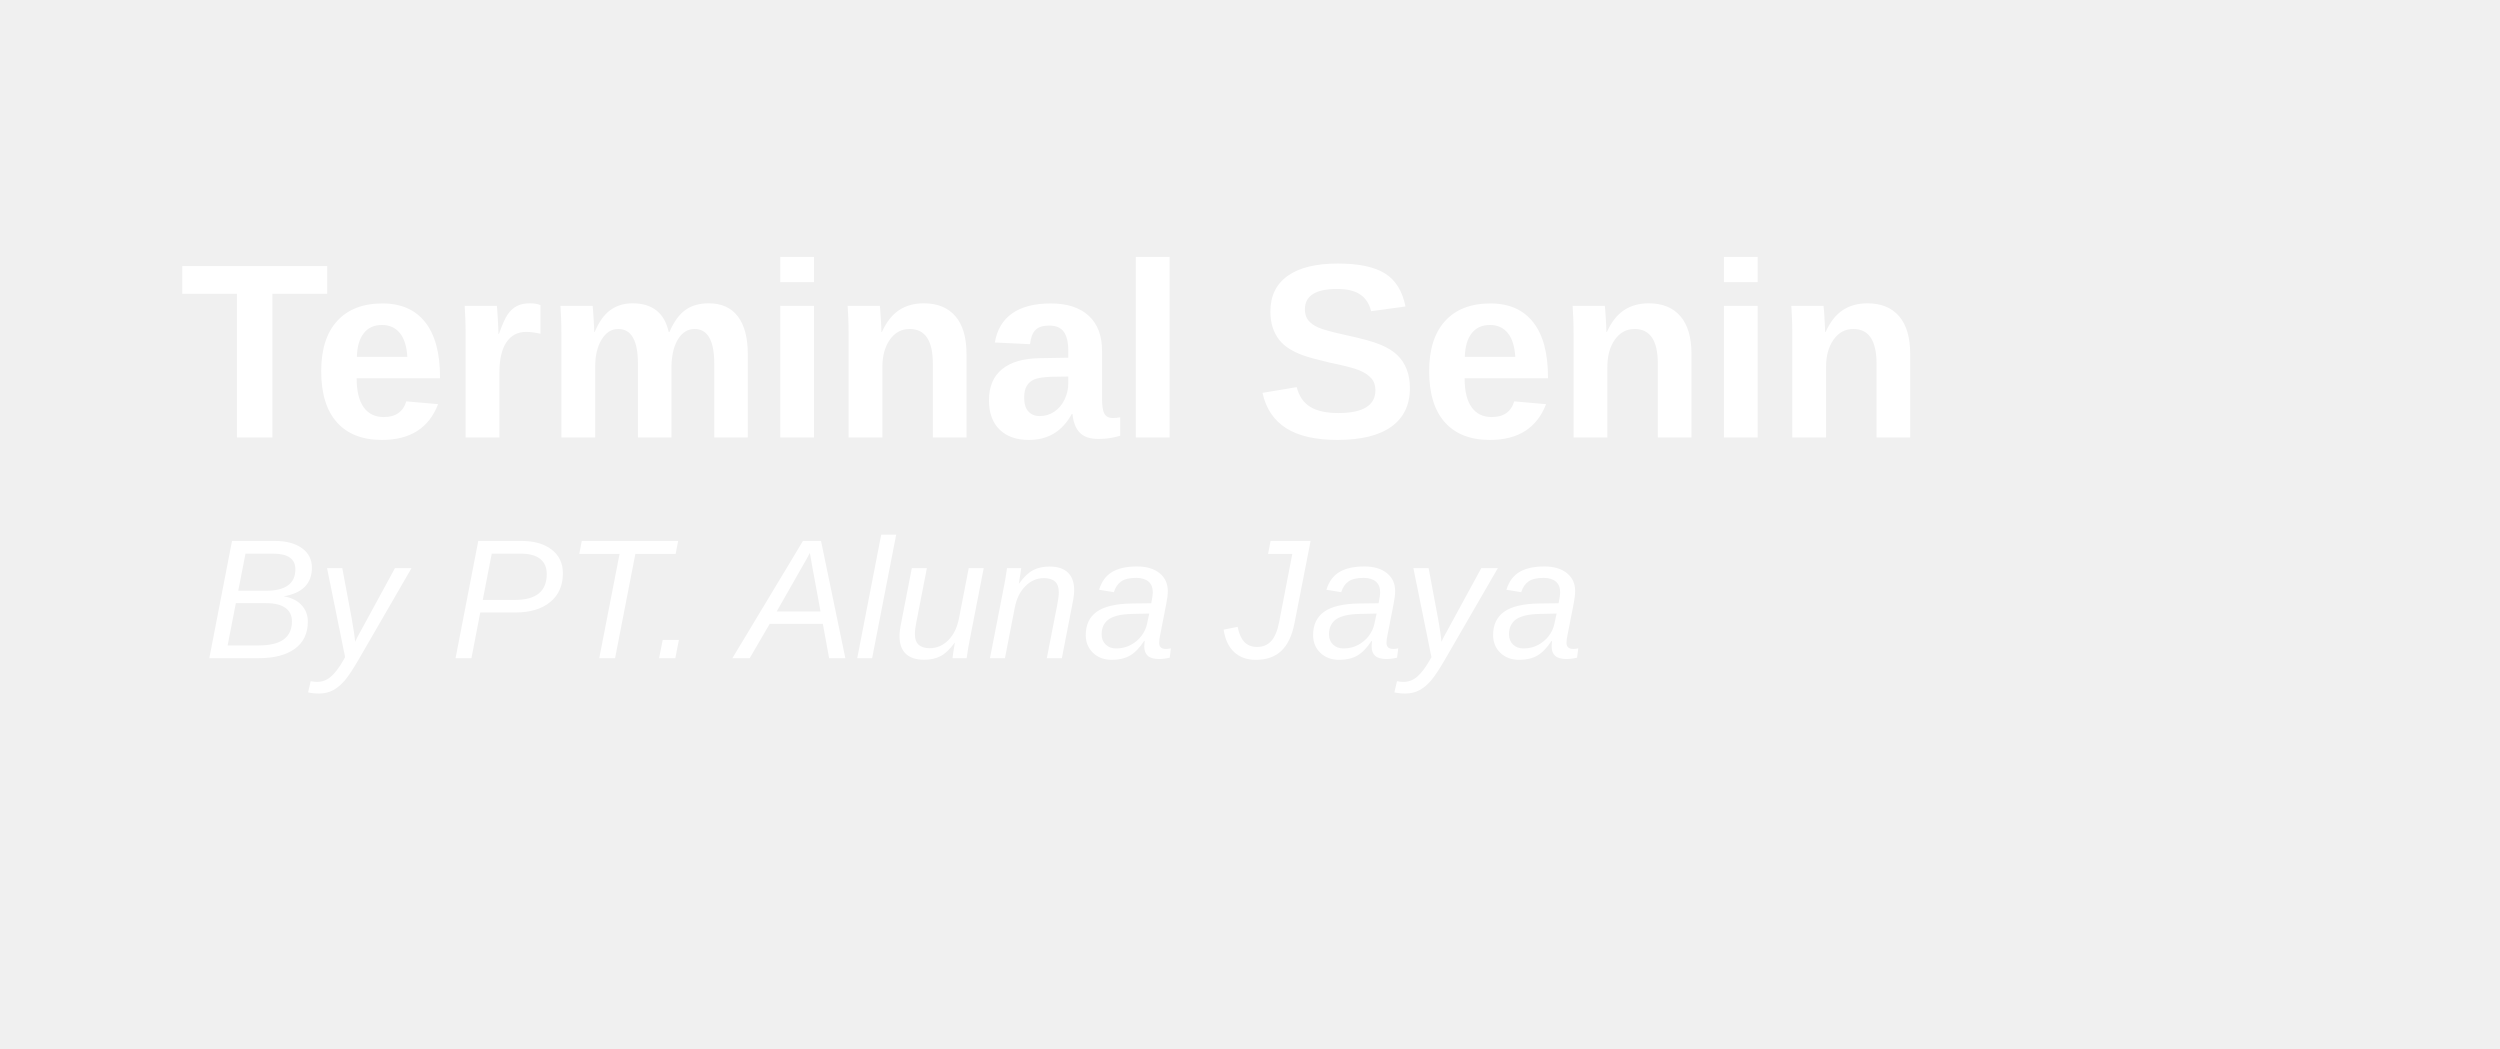
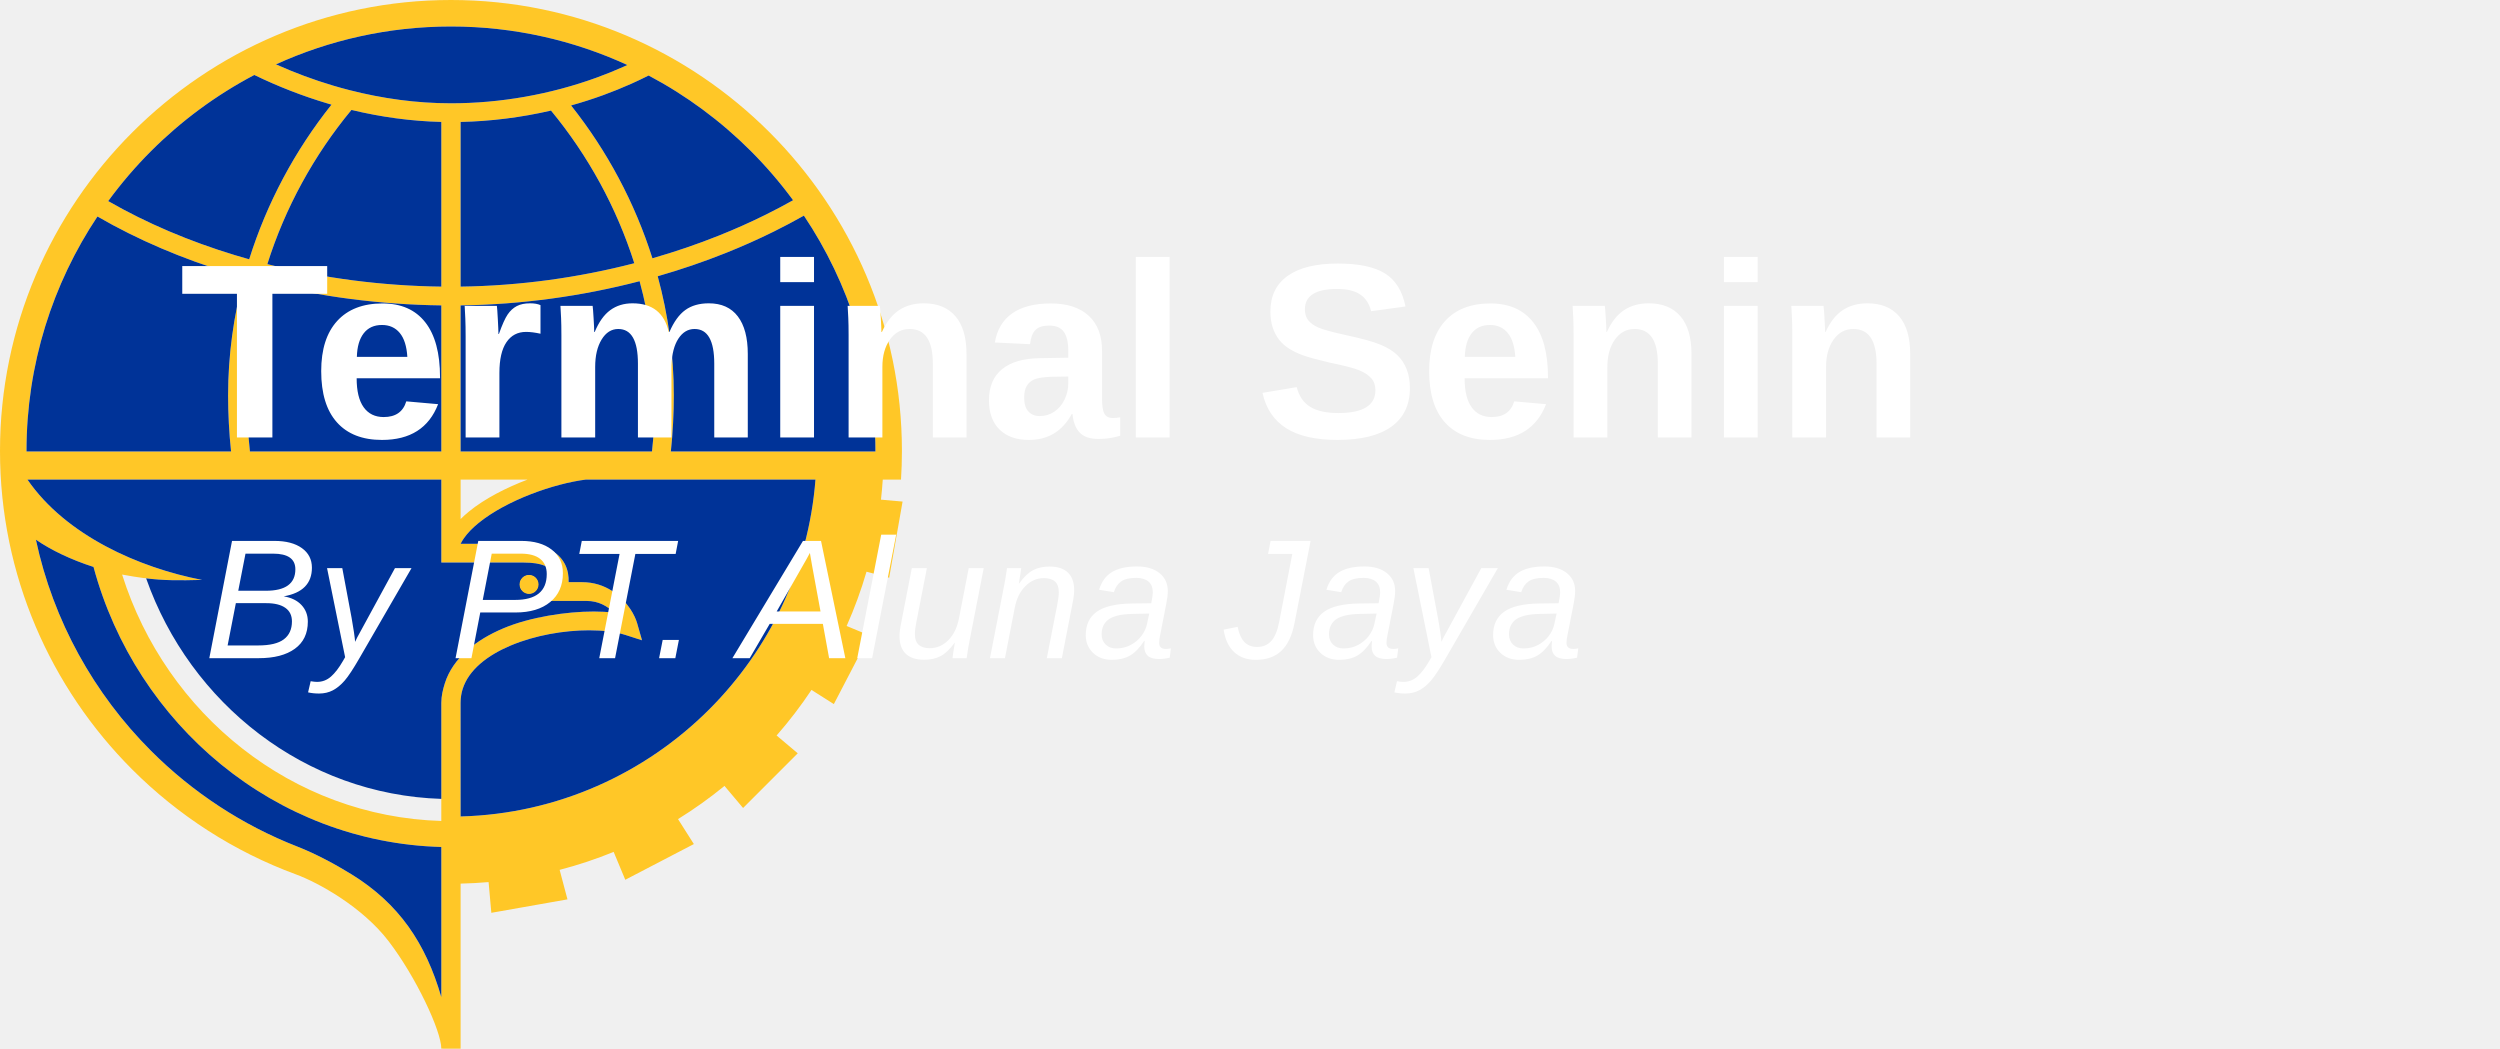
<svg xmlns="http://www.w3.org/2000/svg" viewBox="2799.191 1490.169 1807.196 758.065" width="1807.196" height="758.065">
  <defs>
    <style type="text/css">

            .fil9 {fill:#003398}
            .fil1 {fill:#4154FF}
            .fil8 {fill:#FFC727}
            .fil2 {fill:white}
            .fil5 {fill:#009933;fill-rule:nonzero}
            .fil6 {fill:#0F5FFF;fill-rule:nonzero}
            .fil0 {fill:#B3B3B3;fill-rule:nonzero}
            .fil4 {fill:red;fill-rule:nonzero}
            .fil3 {fill:#FFCC00;fill-rule:nonzero}
            .fil7 {fill:white;fill-rule:nonzero}

        </style>
  </defs>
  <g>
    <g id="Layer_x0020_1" style="" transform="matrix(0.14823, 0, 0, 0.14823, 2384.267, 1269.281)">
- 
- 
- 
- 
- 
- 
- 
-         </g>
+       <g id="_2737615786864">
+         <path class="fil8" d="M7095.45 3926.77l105.37 9.43 -65.39 371.35 -110.48 -29.37c-26.49,90.88 -58.93,179.25 -96.91,264.69l111.62 46.49 -174.03 334.49 -109.05 -69.17c-51.82,77.89 -108.66,152.11 -170.06,222.31l103.04 86.83 -266.55 266.68 -90.68 -107.62c-71.77,58.73 -147.44,112.82 -226.59,161.86l77.17 121.67 -334.4 174.19 -56.64 -135.94c-85.24,34.78 -173.18,64.09 -263.49,87.59l38.25 143.91 -371.31 65.58 -13.41 -149.86c-45.1,3.92 -90.62,6.43 -136.47,7.46l0.01 804.94 -94.12 -0.22c0,-85.53 -122.42,-348.09 -257.11,-524.03 -128.36,-167.65 -342.63,-285.55 -452.1,-325.83 -302.32,-111.25 -573.91,-287.25 -797.61,-510.97 -398.28,-398.3 -645.25,-948.03 -645.32,-1553.56l0 -0.27 0 -0.13c0.04,-605.62 247.04,-1155.45 645.39,-1553.78 398.3,-398.27 948.03,-645.24 1553.56,-645.32l0.27 0 0.13 0c605.62,0.04 1155.45,247.05 1553.78,645.4 398.27,398.29 645.24,948.02 645.31,1553.55l0 0.28 0 0.13c0,46.89 -1.55,93.4 -4.47,139.56l-88.97 0c-2.18,32.77 -5.07,65.33 -8.74,97.68zm-2144.12 2425.93l0 -732c-808.91,-22.19 -1488.27,-594.76 -1696.12,-1365.67 -111.05,-35.78 -207.99,-82.67 -280.93,-132.95 84.97,396.93 284.24,752.42 561.6,1029.78 201.46,201.48 444.14,361.82 713.97,467.02 89.19,34.79 184.74,86.41 263.04,134.7 231.74,142.93 362.37,335.88 438.44,599.12zm-1556.59 -2060.54c214.85,681.3 829.25,1180.21 1556.59,1201.61l0 -575.87c0,-33.69 7.73,-65.89 17.53,-96.5 39.13,-121.97 150.18,-210.3 285.9,-267.43 130.39,-54.87 307.27,-81.58 439.77,-81.58 34.27,0 67.26,1.76 98.33,5.34 -30.7,-31.11 -74.83,-56.92 -132.22,-56.92l-118.12 0 -57.35 0 12.8 -56c4.58,-20.09 11.16,-55.56 -2.58,-81.99l0 -0.17c-13.85,-26.67 -51.86,-49 -141.51,-49l-402.55 0 0 -404.56 -2018.12 0c187.47,272.87 545.79,430.35 851.49,489.21 -161.9,4.29 -236.25,2.42 -389.96,-26.14zm1650.75 -270.71c12.73,-12.76 26.49,-25.13 41.27,-37.18 76.15,-62.05 179.7,-115.3 284.94,-155.18l-326.21 0 0 192.36zm609.93 -192.36c-154.41,19.47 -385.79,100.41 -522.57,211.85 -29.25,23.85 -53.82,48.93 -71.72,74.76 -6.02,8.7 -11.23,17.44 -15.64,26.25l0 0.11 285.62 0c132.33,0 194.74,44.9 222.66,98.59l0.07 -0.04c15.57,29.97 19.31,61.19 18.34,88.61l65.69 0c115.16,0 193.49,68.03 235.41,131.3 8.09,12.24 14.94,24.48 20.42,36.04 5.75,12.14 10.08,23.55 12.93,33.63l0.11 0.38 23.45 82.11 -81.41 -26.11c-46.65,-14.94 -108.26,-22.58 -177.02,-22.58 -122.08,0 -263.2,24.25 -381.57,74.06 -113.01,47.57 -204.44,117.89 -234.39,211.26 -6.77,21.16 -10.42,44 -10.42,68.59l0.11 553.94c472.43,-12.35 900.11,-209.94 1212.78,-522.55 292.05,-292.05 483.75,-684.62 517.75,-1120.2l-1120.6 0zm-71.21 -1824.63c175.62,221.05 311.1,474.59 396.65,745.26 111.1,-31.85 219.6,-68.89 324.38,-110.8 77.72,-31.09 153.58,-64.92 227.06,-101.29 45.61,-22.56 90.47,-46.29 134.51,-71.02 -62.56,-85.07 -131.36,-165.17 -205.86,-239.67 -146.26,-146.27 -314.24,-270.89 -498.54,-368.46 -27.77,13.98 -56.05,27.46 -84.92,40.36 -44.94,20.07 -90.49,38.52 -136.42,55.26 -51.51,18.78 -103.92,35.54 -156.86,50.36zm422.46 832.9c51.31,188.26 78.62,383.78 78.62,581.6 0,84.49 -4.87,183.77 -14.52,272.82l997.59 0c0,-0.75 0.02,-1.5 0.02,-2.25l0 -0.13 0 -0.28c-0.04,-423.79 -128.67,-818.57 -348.78,-1147.29 -47.61,26.91 -96.59,52.85 -146.86,77.72 -75.45,37.34 -153.47,72.14 -233.5,104.14 -107.49,43 -218.69,80.95 -332.57,113.67zm-27.88 854.42c9.91,-87.53 14.91,-187.58 14.91,-272.82 0,-189.55 -26.19,-376.97 -75.38,-557.39 -280.97,73.06 -576.59,114.04 -872.83,117.97l0 712.24 933.3 0zm-86.35 -917.93c-86.45,-271.83 -225.48,-525.59 -406.17,-744.38 -145.05,33.46 -293.46,52.18 -440.78,55.48l0 802.98c287.67,-3.92 574.43,-43.52 846.95,-114.08zm-1379.26 -747.54c-182.98,220.7 -323.47,477.16 -410.2,751.95 272.43,68.59 560.02,106.01 848.35,109.67l0 -803.07c-147.53,-3.59 -294.66,-24 -438.15,-58.55zm-435.96 839.88c-48.36,179.01 -74.11,364.85 -74.11,552.77 0,85.24 5.01,185.31 14.92,272.84l933.3 0 0 -712.27c-297.03,-3.7 -593.42,-42.36 -874.11,-113.34zm-151.18 825.61c-9.65,-89.07 -14.53,-188.35 -14.53,-272.84 0,-195.97 26.82,-389.74 77.22,-576.36 -23.14,-6.51 -46.09,-13.14 -68.83,-20.02 -230.79,-69.94 -448.89,-162.69 -645.44,-276.59 -218.43,327.95 -346,721.23 -346.02,1143.28l0 0.13 0 0.27c0,0.72 0.02,1.41 0.02,2.13l997.58 0zm88.35 -937.11c85.97,-274.17 223.17,-530.89 401.43,-754.22 -5.55,-1.6 -11.18,-3.21 -16.82,-4.87 -124.27,-36.9 -244.88,-84.1 -359.61,-139.76 -186.2,97.95 -355.88,223.47 -503.44,371.02 -75.76,75.77 -145.67,157.28 -209.05,243.95 188.19,108.26 397.46,196.83 619.49,264.09 22.61,6.85 45.28,13.41 68,19.79zm130.61 -950.61c90.6,40.52 184.19,75.49 279.76,103.84 24.62,7.31 50.9,14.55 78.64,21.67 161.55,41.46 328.15,64.3 494.61,64.32l0.4 0c240.19,0 484.48,-42.94 711.52,-125.68 44.39,-16.18 87.93,-33.8 130.34,-52.74 6.1,-2.73 12.14,-5.53 18.22,-8.34 -262.15,-120.47 -553.43,-187.7 -859.95,-187.72l-0.13 0 -0.27 0c-303.85,0.04 -592.76,66.11 -853.14,184.65z" />
+         <path class="fil9" d="M4145 1804.08c90.6,40.52 184.19,75.49 279.76,103.84 24.62,7.31 50.9,14.55 78.64,21.67 161.55,41.46 328.15,64.3 494.61,64.32l0.4 0c240.19,0 484.48,-42.94 711.52,-125.68 44.39,-16.18 87.93,-33.8 130.34,-52.74 6.1,-2.73 12.14,-5.53 18.22,-8.34 -262.15,-120.47 -553.43,-187.7 -859.95,-187.72l-0.13 0 -0.27 0c-303.85,0.04 -592.76,66.11 -853.14,184.65zm1233.99 2491.69c24.37,0 44.26,19.91 44.26,44.28 0,24.36 -19.89,44.25 -44.26,44.25 -24.36,0 -44.27,-19.89 -44.27,-44.25 0,-24.37 19.91,-44.28 44.27,-44.28zm-427.66 1090.34l0 -468.21c0,-33.69 7.73,-65.89 17.53,-96.5 39.13,-121.97 150.18,-210.3 285.9,-267.43 130.39,-54.87 307.27,-81.58 439.77,-81.58 34.27,0 67.26,1.76 98.33,5.34 -30.7,-31.11 -74.83,-56.92 -132.22,-56.92l-118.12 0 -57.35 0 12.8 -56c4.58,-20.09 11.16,-55.56 -2.58,-81.99l0 -0.17c-13.85,-26.67 -51.86,-49 -141.51,-49l-402.55 0 0 -404.56 -2018.12 0c187.47,272.87 545.79,430.35 851.49,489.21 -115.21,3.06 -186.15,2.91 -272.82,-7.67 214.84,611.55 777.01,1054.73 1439.45,1075.48zm0 966.59l0 -732c-808.91,-22.19 -1488.27,-594.76 -1696.12,-1365.67 -111.05,-35.78 -207.99,-82.67 -280.93,-132.95 84.97,396.93 284.24,752.42 561.6,1029.78 201.46,201.48 444.14,361.82 713.97,467.02 89.19,34.79 184.74,86.41 263.04,134.7 231.74,142.93 362.37,335.88 438.44,599.12zm704.09 -2523.61c-154.41,19.47 -385.79,100.41 -522.57,211.85 -29.25,23.85 -53.82,48.93 -71.72,74.76 -6.02,8.7 -11.23,17.44 -15.64,26.25l0 0.11 285.62 0c132.33,0 194.74,44.9 222.66,98.59l0.07 -0.04c15.57,29.97 19.31,61.19 18.34,88.61l65.69 0c115.16,0 193.49,68.03 235.41,131.3 8.09,12.24 14.94,24.48 20.42,36.04 5.75,12.14 10.08,23.55 12.93,33.63l0.11 0.38 23.45 82.11 -81.41 -26.11c-46.65,-14.94 -108.26,-22.58 -177.02,-22.58 -122.08,0 -263.2,24.25 -381.57,74.06 -113.01,47.57 -204.44,117.89 -234.39,211.26 -6.77,21.16 -10.42,44 -10.42,68.59l0.11 553.94c472.43,-12.35 900.11,-209.94 1212.78,-522.55 292.05,-292.05 483.75,-684.62 517.75,-1120.2l-1120.6 0zm-71.21 -1824.63c175.62,221.05 311.1,474.59 396.65,745.26 111.1,-31.85 219.6,-68.89 324.38,-110.8 77.72,-31.09 153.58,-64.92 227.06,-101.29 45.61,-22.56 90.47,-46.29 134.51,-71.02 -62.56,-85.07 -131.36,-165.17 -205.86,-239.67 -146.26,-146.27 -314.24,-270.89 -498.54,-368.46 -27.77,13.98 -56.05,27.46 -84.92,40.36 -44.94,20.07 -90.49,38.52 -136.42,55.26 -51.51,18.78 -103.92,35.54 -156.86,50.36zm422.46 832.9c51.31,188.26 78.62,383.78 78.62,581.6 0,84.49 -4.87,183.77 -14.52,272.82l997.59 0c0,-0.75 0.02,-1.5 0.02,-2.25l0 -0.13 0 -0.28c-0.04,-423.79 -128.67,-818.57 -348.78,-1147.29 -47.61,26.91 -96.59,52.85 -146.86,77.72 -75.45,37.34 -153.47,72.14 -233.5,104.14 -107.49,43 -218.69,80.95 -332.57,113.67zm-27.88 854.42c9.91,-87.53 14.91,-187.58 14.91,-272.82 0,-189.55 -26.19,-376.97 -75.38,-557.39 -280.97,73.06 -576.59,114.04 -872.83,117.97l0 712.24 933.3 0zm-86.35 -917.93c-86.45,-271.83 -225.48,-525.59 -406.17,-744.38 -145.05,33.46 -293.46,52.18 -440.78,55.48l0 802.98c287.67,-3.92 574.43,-43.52 846.95,-114.08zm-1379.26 -747.54c-182.98,220.7 -323.47,477.16 -410.2,751.95 272.43,68.59 560.02,106.01 848.35,109.67l0 -803.07c-147.53,-3.59 -294.66,-24 -438.15,-58.55zm-435.96 839.88c-48.36,179.01 -74.11,364.85 -74.11,552.77 0,85.24 5.01,185.31 14.92,272.84l933.3 0 0 -712.27c-297.03,-3.7 -593.42,-42.36 -874.11,-113.34zm-151.18 825.61c-9.65,-89.07 -14.53,-188.35 -14.53,-272.84 0,-195.97 26.82,-389.74 77.22,-576.36 -23.14,-6.51 -46.09,-13.14 -68.83,-20.02 -230.79,-69.94 -448.89,-162.69 -645.44,-276.59 -218.43,327.95 -346,721.23 -346.02,1143.28l0 0.13 0 0.27c0,0.72 0.02,1.41 0.02,2.13l997.58 0zm88.35 -937.11c85.97,-274.17 223.17,-530.89 401.43,-754.22 -5.55,-1.6 -11.18,-3.21 -16.82,-4.87 -124.27,-36.9 -244.88,-84.1 -359.61,-139.76 -186.2,97.95 -355.88,223.47 -503.44,371.02 -75.76,75.77 -145.67,157.28 -209.05,243.95 188.19,108.26 397.46,196.83 619.49,264.09 22.61,6.85 45.28,13.41 68,19.79z" />
+         <circle class="fil8" cx="5379.29" cy="4340.28" r="46.2" />
+       </g>
+     </g>
    <g transform="translate(-600,0)">
      <text style="fill: rgb(255, 255, 255); font-family: Arial, sans-serif; font-size: 124.2px; font-weight: 700; white-space: pre;" transform="matrix(1.432398, 0, 0, 1.449942, -1517.441, -671.1237)" x="3523.04" y="1708.72">
                
                Terminal Senin
            </text>
      <text style="fill: rgb(255, 255, 255); font-family: Arial, sans-serif; font-size: 123.2px; font-style: italic; white-space: pre;" x="3546.7" y="1965.95">
                
                By PT. Aluna Jaya
            </text>
    </g>
  </g>
</svg>
